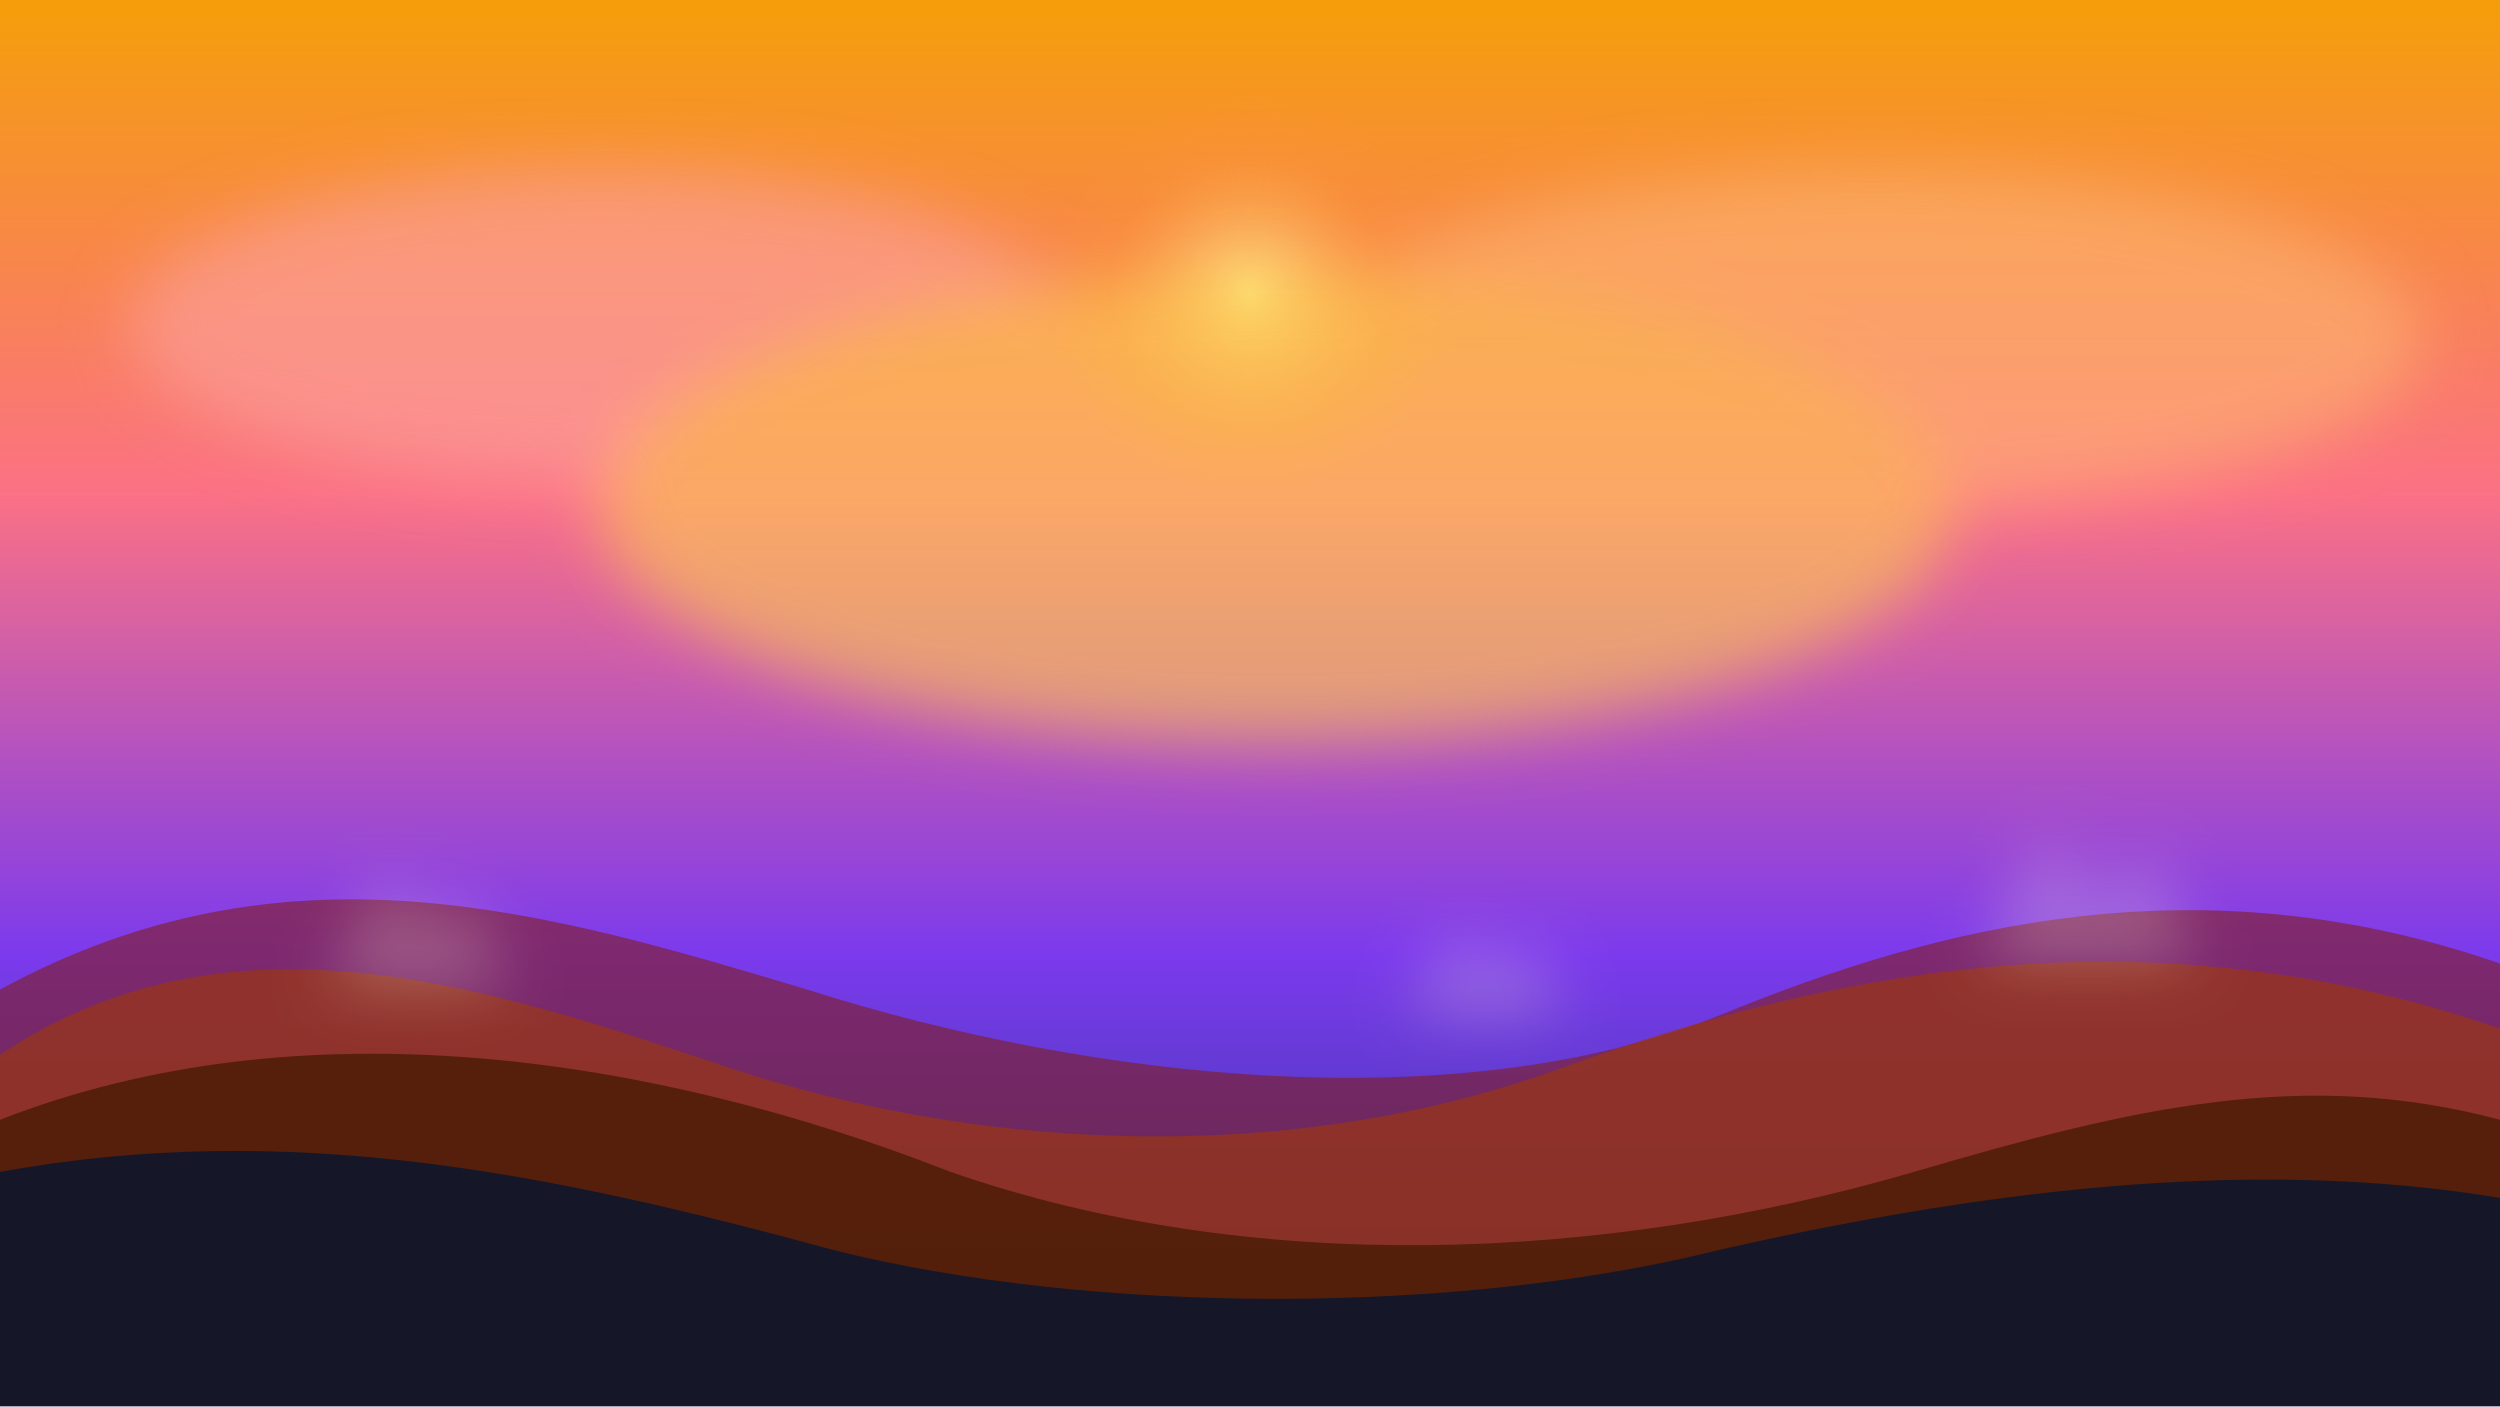
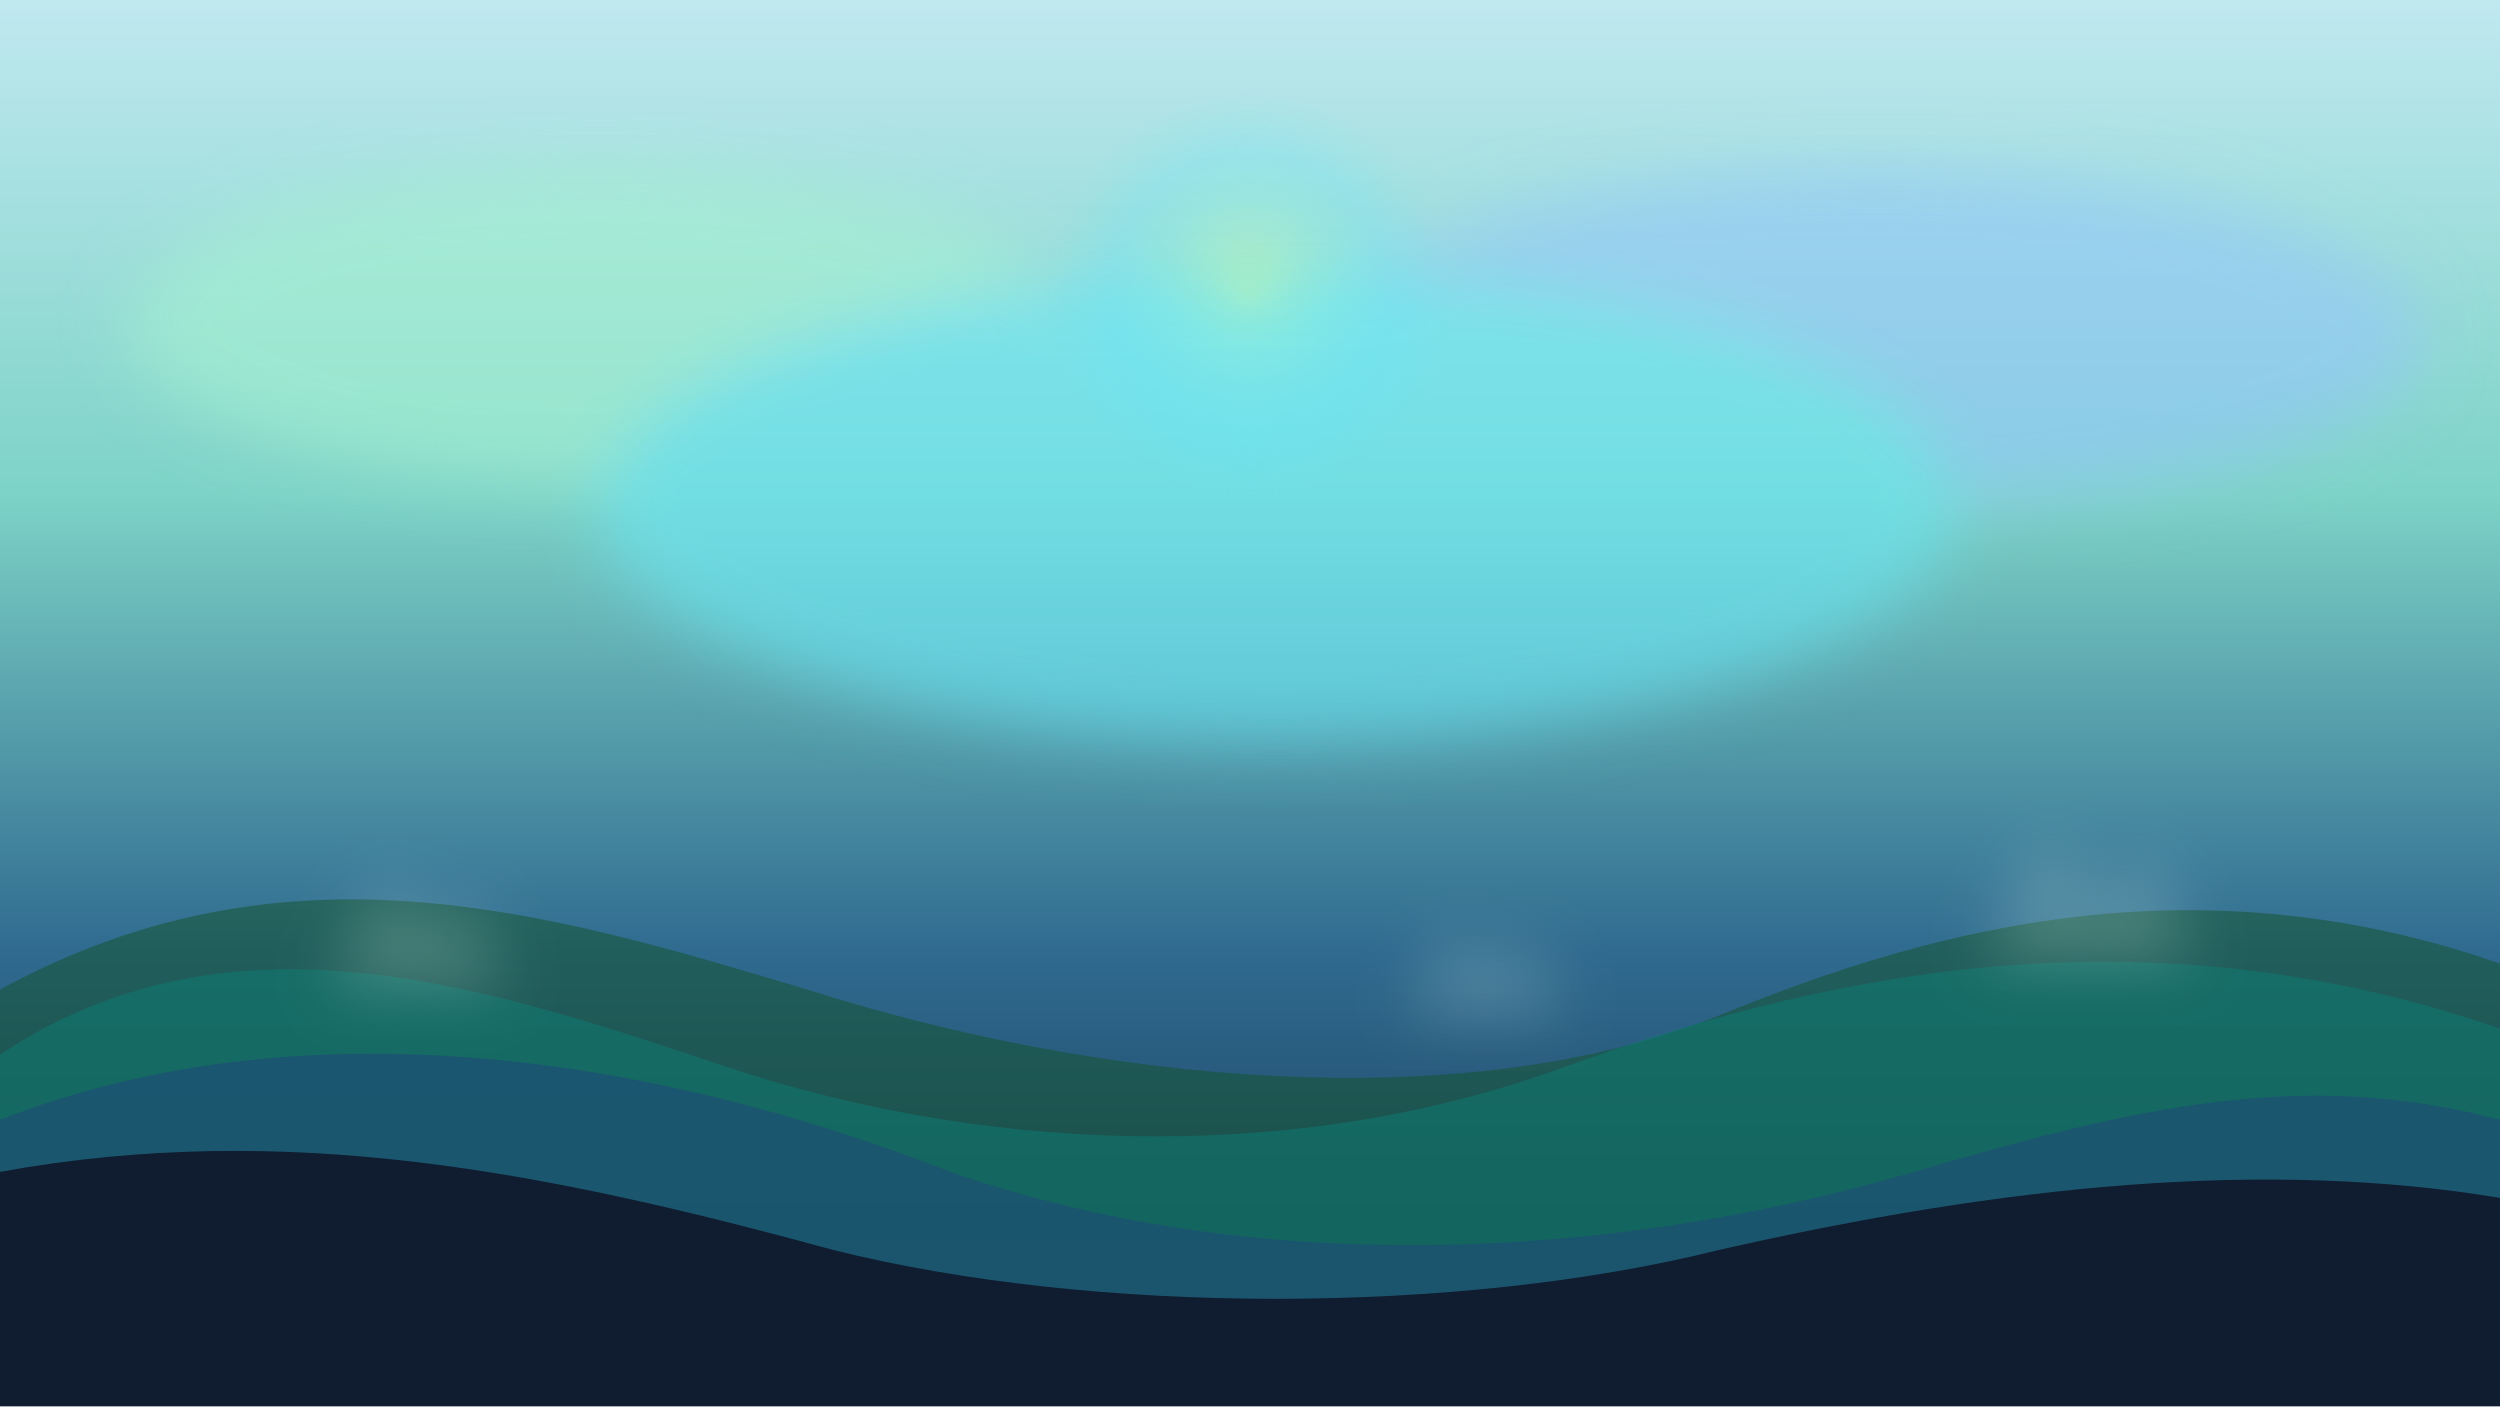
<svg xmlns="http://www.w3.org/2000/svg" viewBox="0 0 1920 1080" preserveAspectRatio="xMidYMid slice">
  <defs>
    <linearGradient id="sky" x1="0" y1="0" x2="0" y2="1">
-       <stop offset="0%" stop-color="#f59e0b" />
-       <stop offset="35%" stop-color="#fb7185" />
-       <stop offset="68%" stop-color="#7c3aed" />
-       <stop offset="100%" stop-color="#1e3a8a" />
+       <stop offset="0%" stop-color="#bfe8ef" />
+       <stop offset="35%" stop-color="#7dd3c7" />
+       <stop offset="68%" stop-color="#2f6a8f" />
+       <stop offset="100%" stop-color="#16324f" />
    </linearGradient>
    <radialGradient id="sunWash" cx="50%" cy="30%" r="30%">
-       <stop offset="0%" stop-color="#fde68a" stop-opacity="0.9" />
-       <stop offset="70%" stop-color="#fb923c" stop-opacity="0.35" />
-       <stop offset="100%" stop-color="#fb923c" stop-opacity="0" />
+       <stop offset="0%" stop-color="#d9f99d" stop-opacity="0.7" />
+       <stop offset="70%" stop-color="#67e8f9" stop-opacity="0.25" />
+       <stop offset="100%" stop-color="#67e8f9" stop-opacity="0" />
    </radialGradient>
    <filter id="softBlur" x="-30%" y="-30%" width="160%" height="160%">
      <feGaussianBlur stdDeviation="24" />
    </filter>
  </defs>
  <rect width="1920" height="1080" fill="url(#sky)" />
  <circle cx="960" cy="330" r="260" fill="url(#sunWash)" />
  <g filter="url(#softBlur)" opacity="0.55">
-     <ellipse cx="460" cy="250" rx="360" ry="120" fill="#fca5a5" />
-     <ellipse cx="1440" cy="260" rx="420" ry="130" fill="#fdba74" />
-     <ellipse cx="980" cy="390" rx="520" ry="180" fill="#fcd34d" />
+     <ellipse cx="460" cy="250" rx="360" ry="120" fill="#a7f3d0" />
+     <ellipse cx="1440" cy="260" rx="420" ry="130" fill="#93c5fd" />
+     <ellipse cx="980" cy="390" rx="520" ry="180" fill="#67e8f9" />
  </g>
-   <path d="M0 760 C220 640, 420 700, 620 760 C840 830, 1120 860, 1320 780 C1490 710, 1690 660, 1920 740 L1920 1080 L0 1080 Z" fill="#7f1d1d" opacity="0.6" />
-   <path d="M0 810 C180 690, 380 760, 560 820 C740 880, 980 900, 1200 820 C1420 740, 1660 700, 1920 790 L1920 1080 L0 1080 Z" fill="#9a3412" opacity="0.7" />
-   <path d="M0 860 C230 770, 500 810, 730 900 C960 980, 1230 970, 1470 900 C1640 850, 1770 820, 1920 860 L1920 1080 L0 1080 Z" fill="#451a03" opacity="0.78" />
+   <path d="M0 760 C220 640, 420 700, 620 760 C840 830, 1120 860, 1320 780 C1490 710, 1690 660, 1920 740 L1920 1080 L0 1080 Z" fill="#14532d" opacity="0.52" />
+   <path d="M0 810 C180 690, 380 760, 560 820 C740 880, 980 900, 1200 820 C1420 740, 1660 700, 1920 790 L1920 1080 L0 1080 Z" fill="#0f766e" opacity="0.6" />
+   <path d="M0 860 C230 770, 500 810, 730 900 C960 980, 1230 970, 1470 900 C1640 850, 1770 820, 1920 860 L1920 1080 L0 1080 Z" fill="#1d4f73" opacity="0.74" />
  <path d="M0 900 C220 860, 420 900, 640 960 C840 1010, 1120 1010, 1320 960 C1540 910, 1740 890, 1920 920 L1920 1080 L0 1080 Z" fill="#0f172a" opacity="0.92" />
-   <g opacity="0.25" fill="#fef3c7" filter="url(#softBlur)">
+   <g opacity="0.22" fill="#dcfce7" filter="url(#softBlur)">
    <path d="M250 760 l50 -90 l30 52 l26 -36 l34 74 z" />
    <path d="M1520 740 l56 -100 l32 60 l40 -46 l38 86 z" />
    <path d="M1080 780 l40 -68 l26 38 l24 -30 l32 60 z" />
  </g>
</svg>
